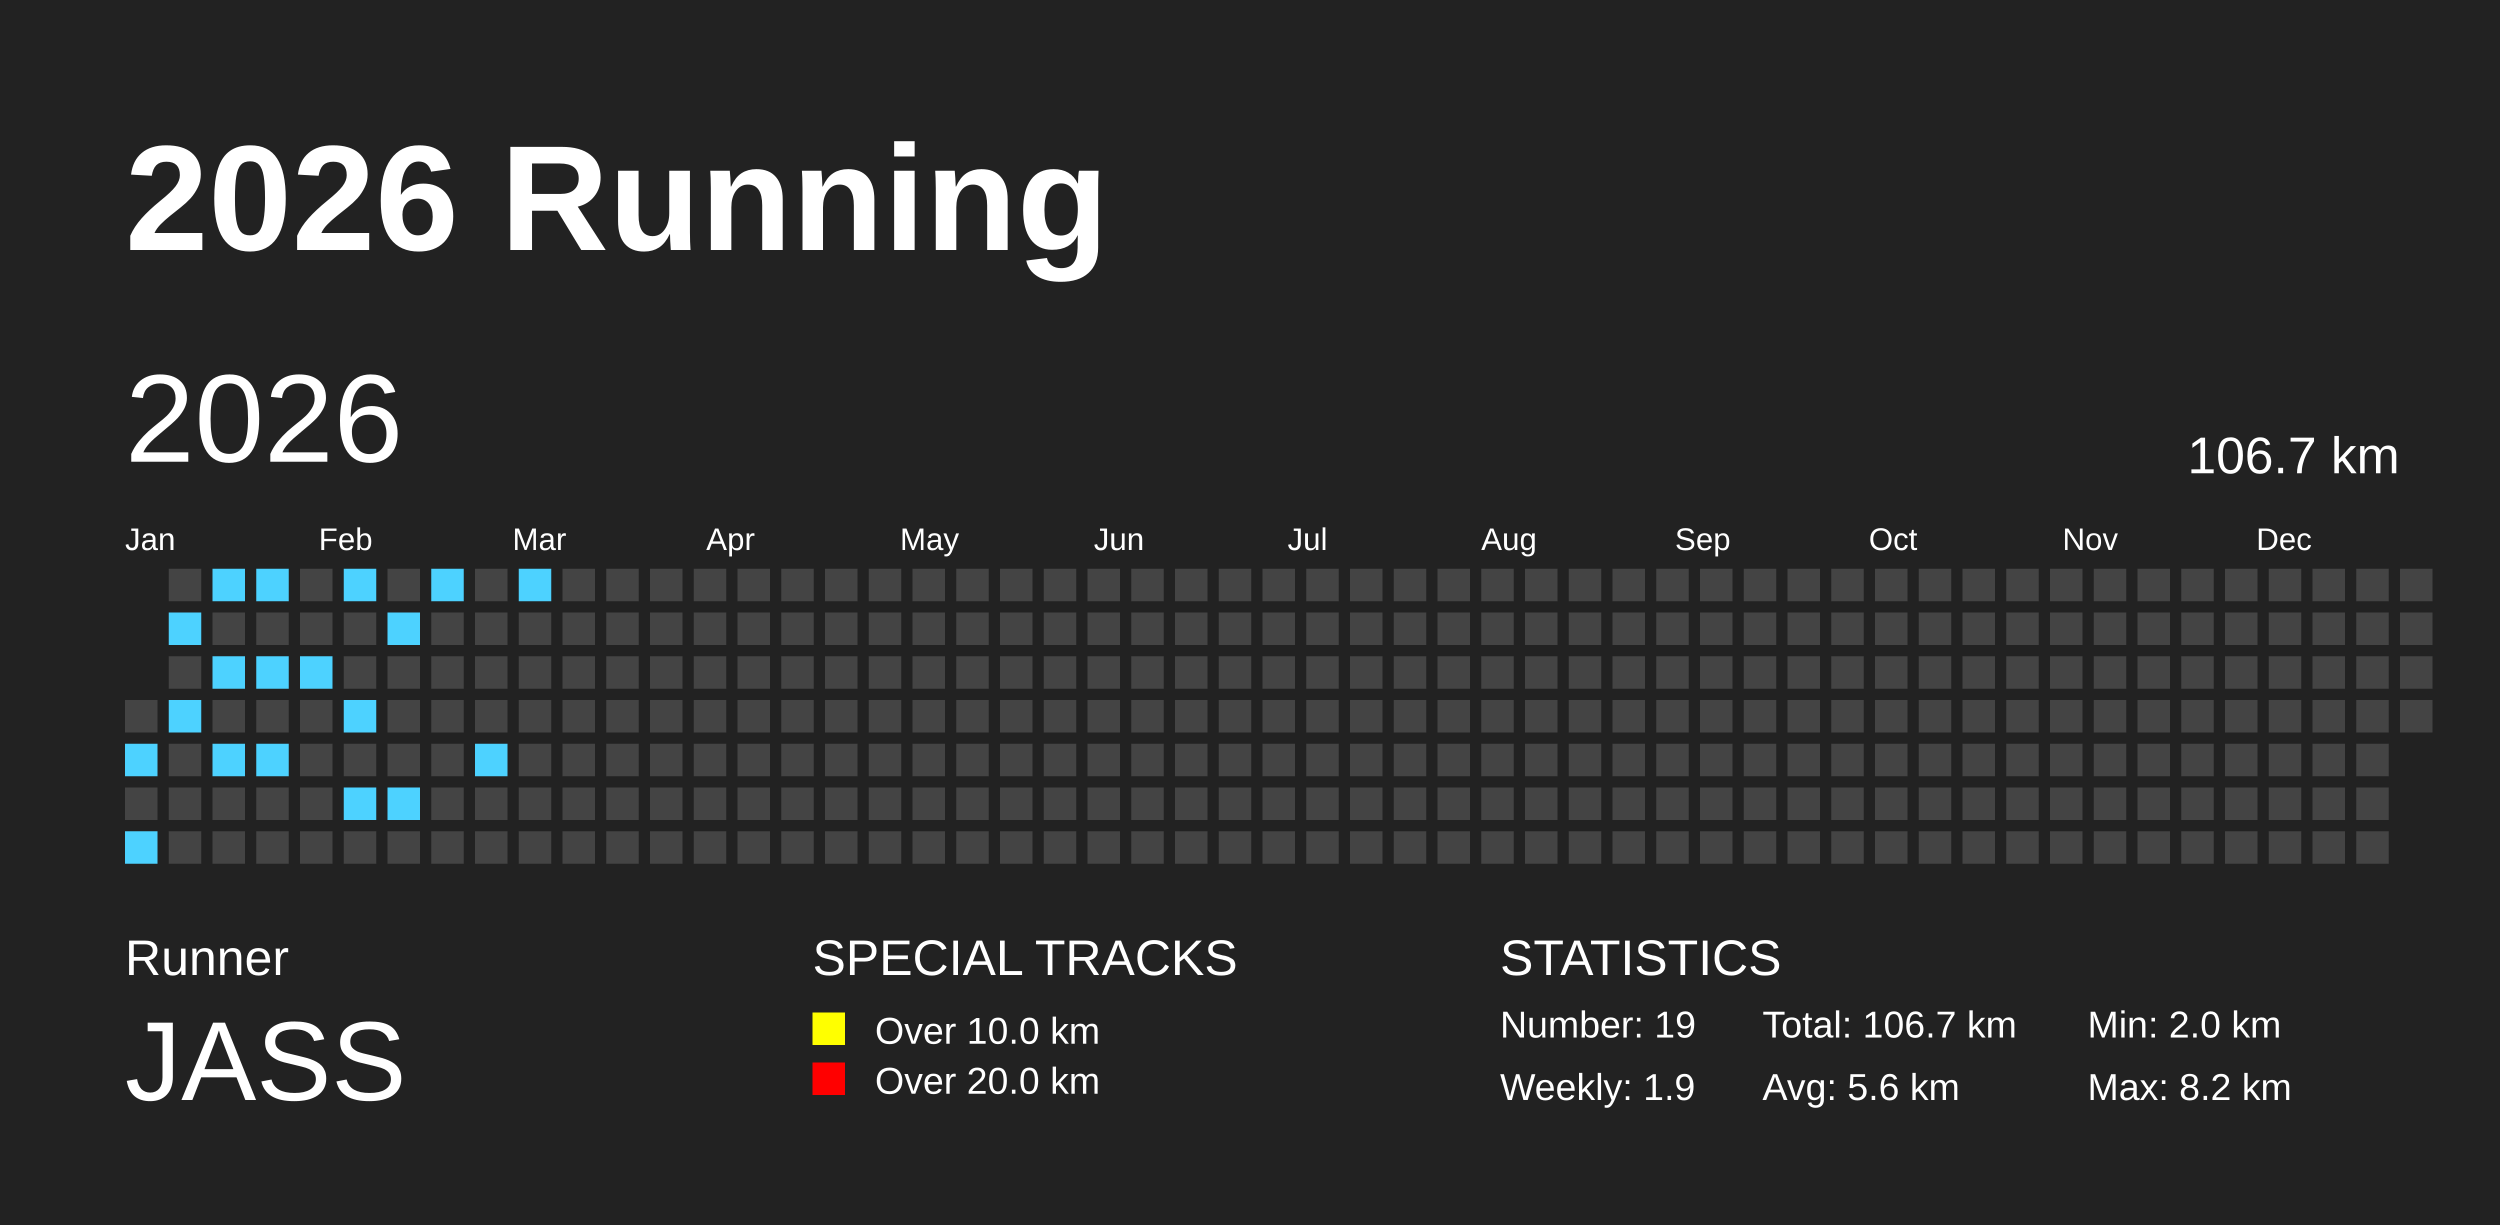
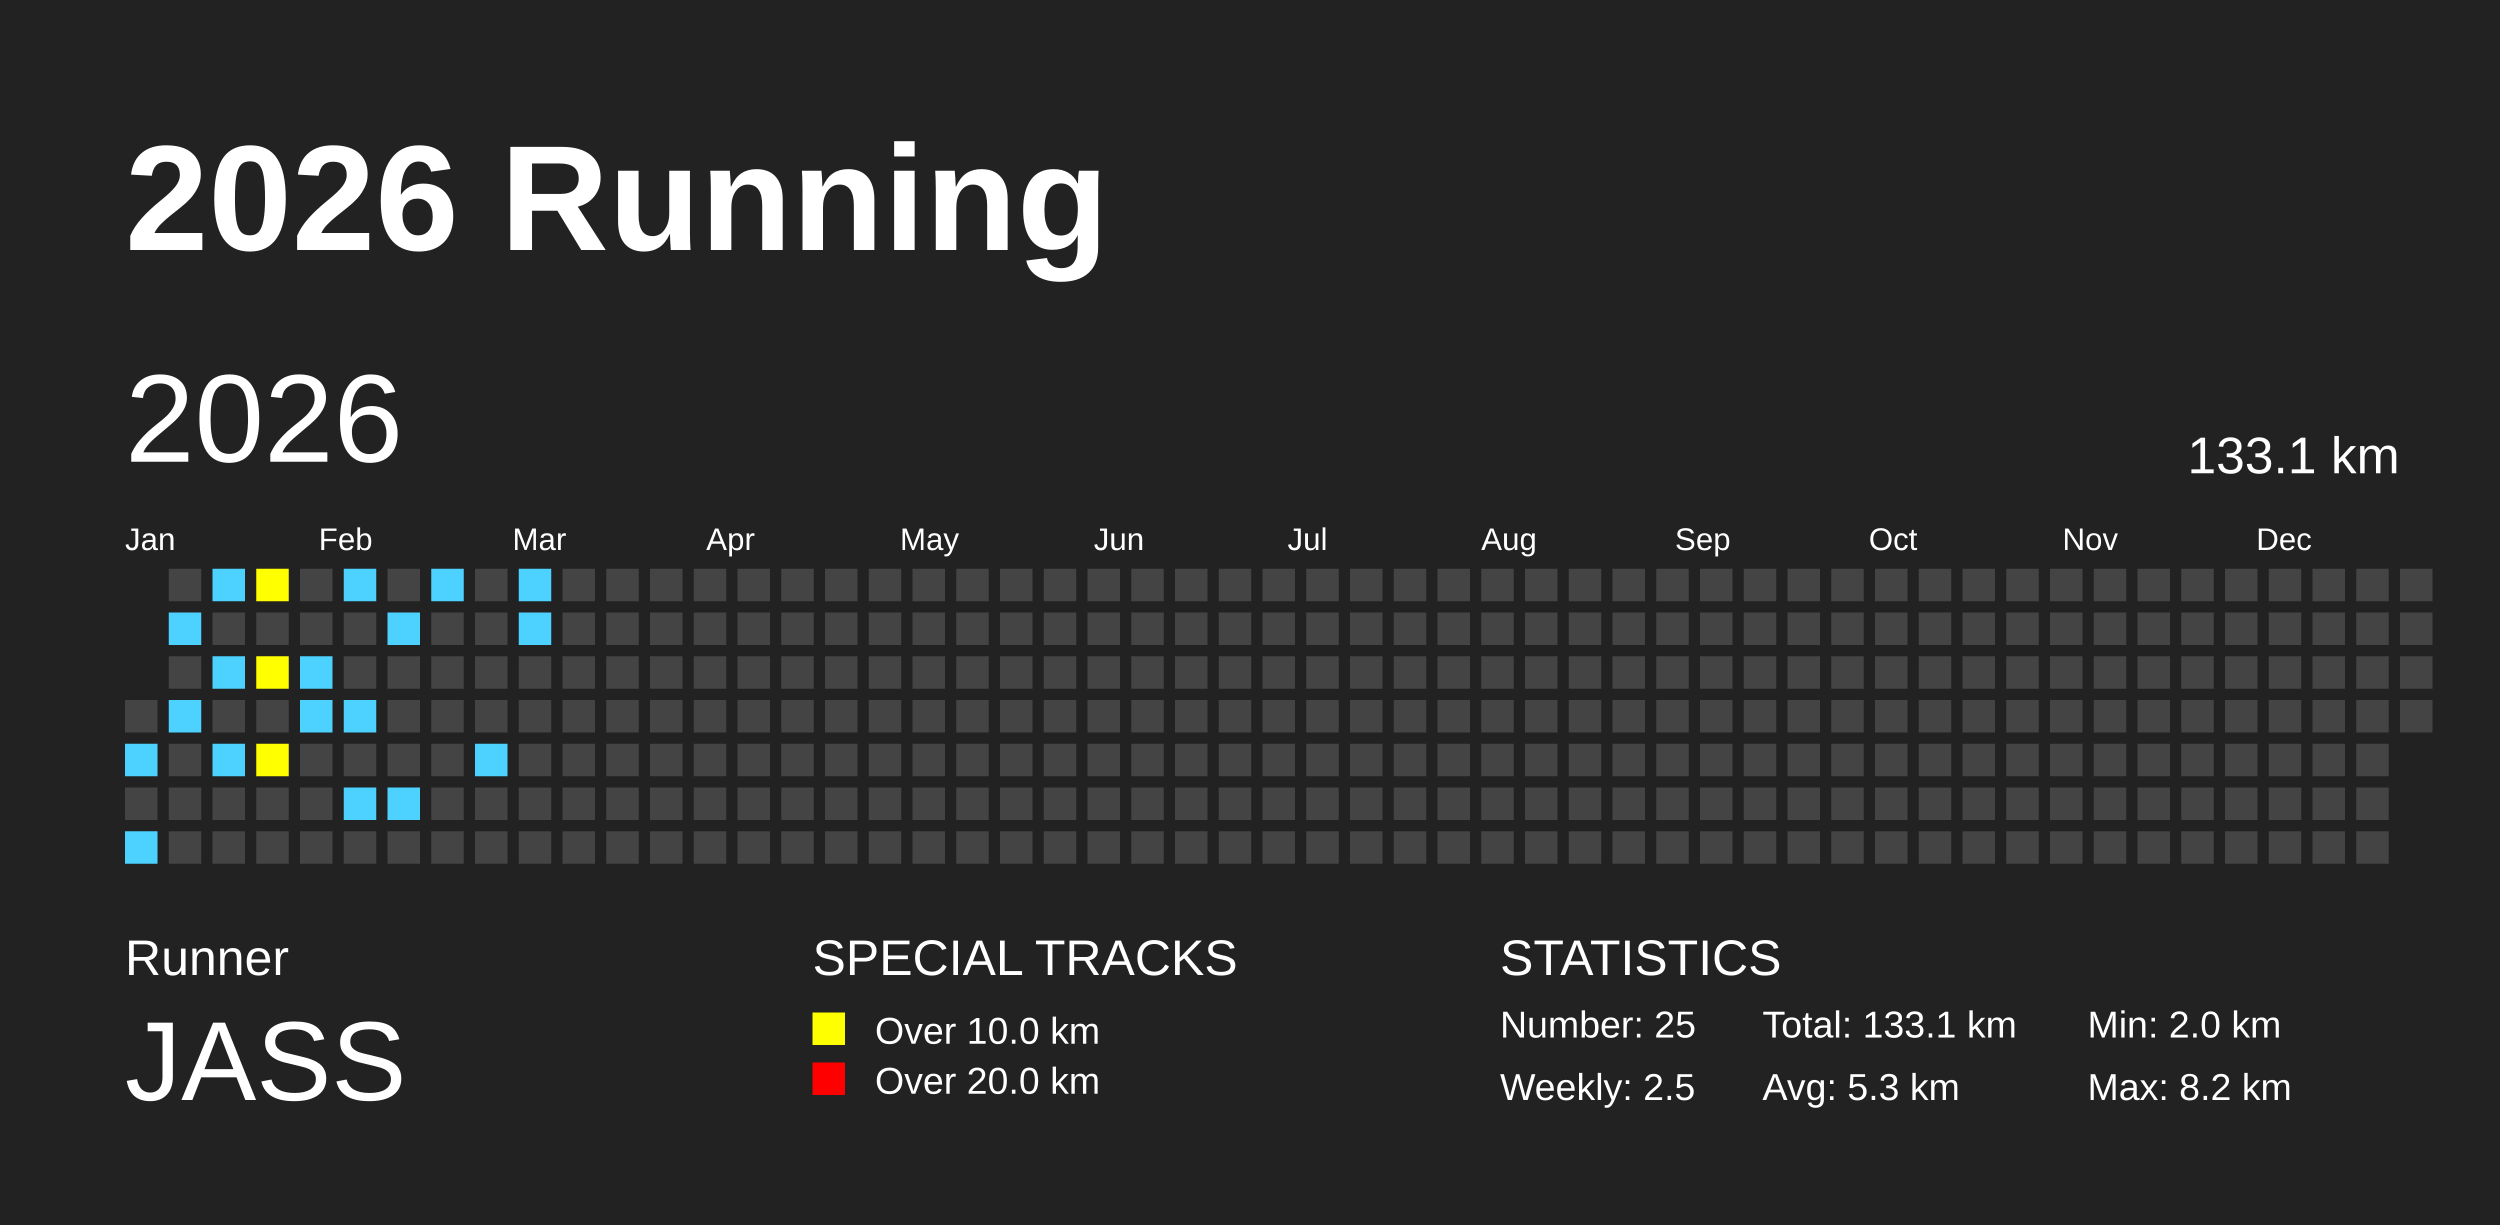
<svg xmlns="http://www.w3.org/2000/svg" baseProfile="full" height="98mm" version="1.1" viewBox="0,0,200,98" width="200mm">
  <defs />
  <rect fill="#222222" height="98" width="200" x="0" y="0" />
  <text fill="#FFFFFF" style="font-size:12px; font-family:Arial; font-weight:bold;" x="10" y="20">2026 Running</text>
  <text fill="#FFFFFF" style="font-size:4px; font-family:Arial" x="10" y="78">Runner</text>
  <text fill="#FFFFFF" style="font-size:9px; font-family:Arial" x="10" y="88">JASS</text>
  <text fill="#FFFFFF" style="font-size:4px; font-family:Arial" x="65" y="78">SPECIAL TRACKS</text>
  <rect fill="yellow" height="2.6" width="2.6" x="65" y="81" />
  <text fill="#FFFFFF" style="font-size:3px; font-family:Arial" x="70" y="83.5">Over 10.0 km</text>
  <rect fill="red" height="2.6" width="2.6" x="65" y="85" />
  <text fill="#FFFFFF" style="font-size:3px; font-family:Arial" x="70" y="87.5">Over 20.0 km</text>
  <text fill="#FFFFFF" style="font-size:4px; font-family:Arial" x="120" y="78">STATISTICS</text>
-   <text fill="#FFFFFF" style="font-size:3px; font-family:Arial" x="120" y="83">Number: 19</text>
-   <text fill="#FFFFFF" style="font-size:3px; font-family:Arial" x="120" y="88">Weekly: 1.9</text>
-   <text fill="#FFFFFF" style="font-size:3px; font-family:Arial" x="141" y="83">Total: 106.7 km</text>
-   <text fill="#FFFFFF" style="font-size:3px; font-family:Arial" x="141" y="88">Avg: 5.6 km</text>
+   <text fill="#FFFFFF" style="font-size:3px; font-family:Arial" x="120" y="83">Number: 25</text>
+   <text fill="#FFFFFF" style="font-size:3px; font-family:Arial" x="120" y="88">Weekly: 2.5</text>
+   <text fill="#FFFFFF" style="font-size:3px; font-family:Arial" x="141" y="83">Total: 133.1 km</text>
+   <text fill="#FFFFFF" style="font-size:3px; font-family:Arial" x="141" y="88">Avg: 5.3 km</text>
  <text fill="#FFFFFF" style="font-size:3px; font-family:Arial" x="167" y="83">Min: 2.0 km</text>
  <text fill="#FFFFFF" style="font-size:3px; font-family:Arial" x="167" y="88">Max: 8.2 km</text>
  <text dominant-baseline="hanging" fill="#FFFFFF" style="font-size:10.0px; font-family:Arial;" x="10" y="30">2026</text>
-   <text dominant-baseline="hanging" fill="#FFFFFF" style="font-size:4.125px; font-family:Arial;" x="175" y="35">106.7 km</text>
+   <text dominant-baseline="hanging" fill="#FFFFFF" style="font-size:4.125px; font-family:Arial;" x="175" y="35">133.1 km</text>
  <text fill="#FFFFFF" style="font-size:2.5px; font-family:Arial" x="10.0" y="44">Jan</text>
  <text fill="#FFFFFF" style="font-size:2.5px; font-family:Arial" x="25.5" y="44">Feb</text>
  <text fill="#FFFFFF" style="font-size:2.5px; font-family:Arial" x="41.0" y="44">Mar</text>
  <text fill="#FFFFFF" style="font-size:2.5px; font-family:Arial" x="56.5" y="44">Apr</text>
  <text fill="#FFFFFF" style="font-size:2.5px; font-family:Arial" x="72.0" y="44">May</text>
  <text fill="#FFFFFF" style="font-size:2.5px; font-family:Arial" x="87.5" y="44">Jun</text>
  <text fill="#FFFFFF" style="font-size:2.5px; font-family:Arial" x="103.0" y="44">Jul</text>
  <text fill="#FFFFFF" style="font-size:2.5px; font-family:Arial" x="118.5" y="44">Aug</text>
  <text fill="#FFFFFF" style="font-size:2.5px; font-family:Arial" x="134.0" y="44">Sep</text>
  <text fill="#FFFFFF" style="font-size:2.5px; font-family:Arial" x="149.5" y="44">Oct</text>
  <text fill="#FFFFFF" style="font-size:2.5px; font-family:Arial" x="165.0" y="44">Nov</text>
  <text fill="#FFFFFF" style="font-size:2.5px; font-family:Arial" x="180.5" y="44">Dec</text>
  <rect fill="#444444" height="2.6" width="2.6" x="10.0" y="56.0" />
  <rect fill="#4DD2FF" height="2.6" width="2.6" x="10.0" y="59.5" />
  <rect fill="#444444" height="2.6" width="2.6" x="10.0" y="63.0" />
  <rect fill="#4DD2FF" height="2.6" width="2.6" x="10.0" y="66.5" />
  <rect fill="#444444" height="2.6" width="2.6" x="13.5" y="45.5" />
  <rect fill="#4DD2FF" height="2.6" width="2.6" x="13.5" y="49.0" />
  <rect fill="#444444" height="2.6" width="2.6" x="13.5" y="52.5" />
  <rect fill="#4DD2FF" height="2.6" width="2.6" x="13.5" y="56.0" />
  <rect fill="#444444" height="2.6" width="2.6" x="13.5" y="59.5" />
  <rect fill="#444444" height="2.6" width="2.6" x="13.5" y="63.0" />
  <rect fill="#444444" height="2.6" width="2.6" x="13.5" y="66.5" />
  <rect fill="#4DD2FF" height="2.6" width="2.6" x="17.0" y="45.5" />
  <rect fill="#444444" height="2.6" width="2.6" x="17.0" y="49.0" />
  <rect fill="#4DD2FF" height="2.6" width="2.6" x="17.0" y="52.5" />
  <rect fill="#444444" height="2.6" width="2.6" x="17.0" y="56.0" />
  <rect fill="#4DD2FF" height="2.6" width="2.6" x="17.0" y="59.5" />
  <rect fill="#444444" height="2.6" width="2.6" x="17.0" y="63.0" />
  <rect fill="#444444" height="2.6" width="2.6" x="17.0" y="66.5" />
-   <rect fill="#4DD2FF" height="2.6" width="2.6" x="20.5" y="45.5" />
+   <rect fill="yellow" height="2.6" width="2.6" x="20.5" y="45.5" />
  <rect fill="#444444" height="2.6" width="2.6" x="20.5" y="49.0" />
-   <rect fill="#4DD2FF" height="2.6" width="2.6" x="20.5" y="52.5" />
+   <rect fill="yellow" height="2.6" width="2.6" x="20.5" y="52.5" />
  <rect fill="#444444" height="2.6" width="2.6" x="20.5" y="56.0" />
-   <rect fill="#4DD2FF" height="2.6" width="2.6" x="20.5" y="59.5" />
+   <rect fill="yellow" height="2.6" width="2.6" x="20.5" y="59.5" />
  <rect fill="#444444" height="2.6" width="2.6" x="20.5" y="63.0" />
  <rect fill="#444444" height="2.6" width="2.6" x="20.5" y="66.5" />
  <rect fill="#444444" height="2.6" width="2.6" x="24.0" y="45.5" />
  <rect fill="#444444" height="2.6" width="2.6" x="24.0" y="49.0" />
  <rect fill="#4DD2FF" height="2.6" width="2.6" x="24.0" y="52.5" />
-   <rect fill="#444444" height="2.6" width="2.6" x="24.0" y="56.0" />
+   <rect fill="#4DD2FF" height="2.6" width="2.6" x="24.0" y="56.0" />
  <rect fill="#444444" height="2.6" width="2.6" x="24.0" y="59.5" />
  <rect fill="#444444" height="2.6" width="2.6" x="24.0" y="63.0" />
  <rect fill="#444444" height="2.6" width="2.6" x="24.0" y="66.5" />
  <rect fill="#4DD2FF" height="2.6" width="2.6" x="27.5" y="45.5" />
  <rect fill="#444444" height="2.6" width="2.6" x="27.5" y="49.0" />
  <rect fill="#444444" height="2.6" width="2.6" x="27.5" y="52.5" />
  <rect fill="#4DD2FF" height="2.6" width="2.6" x="27.5" y="56.0" />
  <rect fill="#444444" height="2.6" width="2.6" x="27.5" y="59.5" />
  <rect fill="#4DD2FF" height="2.6" width="2.6" x="27.5" y="63.0" />
  <rect fill="#444444" height="2.6" width="2.6" x="27.5" y="66.5" />
  <rect fill="#444444" height="2.6" width="2.6" x="31.0" y="45.5" />
  <rect fill="#4DD2FF" height="2.6" width="2.6" x="31.0" y="49.0" />
  <rect fill="#444444" height="2.6" width="2.6" x="31.0" y="52.5" />
  <rect fill="#444444" height="2.6" width="2.6" x="31.0" y="56.0" />
  <rect fill="#444444" height="2.6" width="2.6" x="31.0" y="59.5" />
  <rect fill="#4DD2FF" height="2.6" width="2.6" x="31.0" y="63.0" />
  <rect fill="#444444" height="2.6" width="2.6" x="31.0" y="66.5" />
  <rect fill="#4DD2FF" height="2.6" width="2.6" x="34.5" y="45.5" />
  <rect fill="#444444" height="2.6" width="2.6" x="34.5" y="49.0" />
  <rect fill="#444444" height="2.6" width="2.6" x="34.5" y="52.5" />
  <rect fill="#444444" height="2.6" width="2.6" x="34.5" y="56.0" />
  <rect fill="#444444" height="2.6" width="2.6" x="34.5" y="59.5" />
  <rect fill="#444444" height="2.6" width="2.6" x="34.5" y="63.0" />
  <rect fill="#444444" height="2.6" width="2.6" x="34.5" y="66.5" />
  <rect fill="#444444" height="2.6" width="2.6" x="38.0" y="45.5" />
  <rect fill="#444444" height="2.6" width="2.6" x="38.0" y="49.0" />
  <rect fill="#444444" height="2.6" width="2.6" x="38.0" y="52.5" />
  <rect fill="#444444" height="2.6" width="2.6" x="38.0" y="56.0" />
  <rect fill="#4DD2FF" height="2.6" width="2.6" x="38.0" y="59.5" />
  <rect fill="#444444" height="2.6" width="2.6" x="38.0" y="63.0" />
  <rect fill="#444444" height="2.6" width="2.6" x="38.0" y="66.5" />
  <rect fill="#4DD2FF" height="2.6" width="2.6" x="41.5" y="45.5" />
-   <rect fill="#444444" height="2.6" width="2.6" x="41.5" y="49.0" />
+   <rect fill="#4DD2FF" height="2.6" width="2.6" x="41.5" y="49.0" />
  <rect fill="#444444" height="2.6" width="2.6" x="41.5" y="52.5" />
  <rect fill="#444444" height="2.6" width="2.6" x="41.5" y="56.0" />
  <rect fill="#444444" height="2.6" width="2.6" x="41.5" y="59.5" />
  <rect fill="#444444" height="2.6" width="2.6" x="41.5" y="63.0" />
  <rect fill="#444444" height="2.6" width="2.6" x="41.5" y="66.5" />
  <rect fill="#444444" height="2.6" width="2.6" x="45.0" y="45.5" />
  <rect fill="#444444" height="2.6" width="2.6" x="45.0" y="49.0" />
  <rect fill="#444444" height="2.6" width="2.6" x="45.0" y="52.5" />
  <rect fill="#444444" height="2.6" width="2.6" x="45.0" y="56.0" />
  <rect fill="#444444" height="2.6" width="2.6" x="45.0" y="59.5" />
  <rect fill="#444444" height="2.6" width="2.6" x="45.0" y="63.0" />
  <rect fill="#444444" height="2.6" width="2.6" x="45.0" y="66.5" />
  <rect fill="#444444" height="2.6" width="2.6" x="48.5" y="45.5" />
  <rect fill="#444444" height="2.6" width="2.6" x="48.5" y="49.0" />
  <rect fill="#444444" height="2.6" width="2.6" x="48.5" y="52.5" />
  <rect fill="#444444" height="2.6" width="2.6" x="48.5" y="56.0" />
  <rect fill="#444444" height="2.6" width="2.6" x="48.5" y="59.5" />
  <rect fill="#444444" height="2.6" width="2.6" x="48.5" y="63.0" />
  <rect fill="#444444" height="2.6" width="2.6" x="48.5" y="66.5" />
  <rect fill="#444444" height="2.6" width="2.6" x="52.0" y="45.5" />
  <rect fill="#444444" height="2.6" width="2.6" x="52.0" y="49.0" />
  <rect fill="#444444" height="2.6" width="2.6" x="52.0" y="52.5" />
  <rect fill="#444444" height="2.6" width="2.6" x="52.0" y="56.0" />
  <rect fill="#444444" height="2.6" width="2.6" x="52.0" y="59.5" />
  <rect fill="#444444" height="2.6" width="2.6" x="52.0" y="63.0" />
  <rect fill="#444444" height="2.6" width="2.6" x="52.0" y="66.5" />
  <rect fill="#444444" height="2.6" width="2.6" x="55.5" y="45.5" />
  <rect fill="#444444" height="2.6" width="2.6" x="55.5" y="49.0" />
  <rect fill="#444444" height="2.6" width="2.6" x="55.5" y="52.5" />
  <rect fill="#444444" height="2.6" width="2.6" x="55.5" y="56.0" />
  <rect fill="#444444" height="2.6" width="2.6" x="55.5" y="59.5" />
  <rect fill="#444444" height="2.6" width="2.6" x="55.5" y="63.0" />
  <rect fill="#444444" height="2.6" width="2.6" x="55.5" y="66.5" />
  <rect fill="#444444" height="2.6" width="2.6" x="59.0" y="45.5" />
  <rect fill="#444444" height="2.6" width="2.6" x="59.0" y="49.0" />
  <rect fill="#444444" height="2.6" width="2.6" x="59.0" y="52.5" />
  <rect fill="#444444" height="2.6" width="2.6" x="59.0" y="56.0" />
  <rect fill="#444444" height="2.6" width="2.6" x="59.0" y="59.5" />
  <rect fill="#444444" height="2.6" width="2.6" x="59.0" y="63.0" />
  <rect fill="#444444" height="2.6" width="2.6" x="59.0" y="66.5" />
  <rect fill="#444444" height="2.6" width="2.6" x="62.5" y="45.5" />
  <rect fill="#444444" height="2.6" width="2.6" x="62.5" y="49.0" />
  <rect fill="#444444" height="2.6" width="2.6" x="62.5" y="52.5" />
  <rect fill="#444444" height="2.6" width="2.6" x="62.5" y="56.0" />
  <rect fill="#444444" height="2.6" width="2.6" x="62.5" y="59.5" />
  <rect fill="#444444" height="2.6" width="2.6" x="62.5" y="63.0" />
  <rect fill="#444444" height="2.6" width="2.6" x="62.5" y="66.5" />
  <rect fill="#444444" height="2.6" width="2.6" x="66.0" y="45.5" />
  <rect fill="#444444" height="2.6" width="2.6" x="66.0" y="49.0" />
  <rect fill="#444444" height="2.6" width="2.6" x="66.0" y="52.5" />
  <rect fill="#444444" height="2.6" width="2.6" x="66.0" y="56.0" />
  <rect fill="#444444" height="2.6" width="2.6" x="66.0" y="59.5" />
  <rect fill="#444444" height="2.6" width="2.6" x="66.0" y="63.0" />
  <rect fill="#444444" height="2.6" width="2.6" x="66.0" y="66.5" />
  <rect fill="#444444" height="2.6" width="2.6" x="69.5" y="45.5" />
  <rect fill="#444444" height="2.6" width="2.6" x="69.5" y="49.0" />
  <rect fill="#444444" height="2.6" width="2.6" x="69.5" y="52.5" />
  <rect fill="#444444" height="2.6" width="2.6" x="69.5" y="56.0" />
  <rect fill="#444444" height="2.6" width="2.6" x="69.5" y="59.5" />
  <rect fill="#444444" height="2.6" width="2.6" x="69.5" y="63.0" />
  <rect fill="#444444" height="2.6" width="2.6" x="69.5" y="66.5" />
  <rect fill="#444444" height="2.6" width="2.6" x="73.0" y="45.5" />
  <rect fill="#444444" height="2.6" width="2.6" x="73.0" y="49.0" />
  <rect fill="#444444" height="2.6" width="2.6" x="73.0" y="52.5" />
  <rect fill="#444444" height="2.6" width="2.6" x="73.0" y="56.0" />
  <rect fill="#444444" height="2.6" width="2.6" x="73.0" y="59.5" />
  <rect fill="#444444" height="2.6" width="2.6" x="73.0" y="63.0" />
  <rect fill="#444444" height="2.6" width="2.6" x="73.0" y="66.5" />
  <rect fill="#444444" height="2.6" width="2.6" x="76.5" y="45.5" />
  <rect fill="#444444" height="2.6" width="2.6" x="76.5" y="49.0" />
  <rect fill="#444444" height="2.6" width="2.6" x="76.5" y="52.5" />
  <rect fill="#444444" height="2.6" width="2.6" x="76.5" y="56.0" />
  <rect fill="#444444" height="2.6" width="2.6" x="76.5" y="59.5" />
  <rect fill="#444444" height="2.6" width="2.6" x="76.5" y="63.0" />
  <rect fill="#444444" height="2.6" width="2.6" x="76.5" y="66.5" />
  <rect fill="#444444" height="2.6" width="2.6" x="80.0" y="45.5" />
  <rect fill="#444444" height="2.6" width="2.6" x="80.0" y="49.0" />
  <rect fill="#444444" height="2.6" width="2.6" x="80.0" y="52.5" />
  <rect fill="#444444" height="2.6" width="2.6" x="80.0" y="56.0" />
  <rect fill="#444444" height="2.6" width="2.6" x="80.0" y="59.5" />
  <rect fill="#444444" height="2.6" width="2.6" x="80.0" y="63.0" />
  <rect fill="#444444" height="2.6" width="2.6" x="80.0" y="66.5" />
  <rect fill="#444444" height="2.6" width="2.6" x="83.5" y="45.5" />
  <rect fill="#444444" height="2.6" width="2.6" x="83.5" y="49.0" />
  <rect fill="#444444" height="2.6" width="2.6" x="83.5" y="52.5" />
  <rect fill="#444444" height="2.6" width="2.6" x="83.5" y="56.0" />
  <rect fill="#444444" height="2.6" width="2.6" x="83.5" y="59.5" />
  <rect fill="#444444" height="2.6" width="2.6" x="83.5" y="63.0" />
  <rect fill="#444444" height="2.6" width="2.6" x="83.5" y="66.5" />
  <rect fill="#444444" height="2.6" width="2.6" x="87.0" y="45.5" />
  <rect fill="#444444" height="2.6" width="2.6" x="87.0" y="49.0" />
  <rect fill="#444444" height="2.6" width="2.6" x="87.0" y="52.5" />
  <rect fill="#444444" height="2.6" width="2.6" x="87.0" y="56.0" />
  <rect fill="#444444" height="2.6" width="2.6" x="87.0" y="59.5" />
  <rect fill="#444444" height="2.6" width="2.6" x="87.0" y="63.0" />
  <rect fill="#444444" height="2.6" width="2.6" x="87.0" y="66.5" />
  <rect fill="#444444" height="2.6" width="2.6" x="90.5" y="45.5" />
  <rect fill="#444444" height="2.6" width="2.6" x="90.5" y="49.0" />
  <rect fill="#444444" height="2.6" width="2.6" x="90.5" y="52.5" />
  <rect fill="#444444" height="2.6" width="2.6" x="90.5" y="56.0" />
  <rect fill="#444444" height="2.6" width="2.6" x="90.5" y="59.5" />
  <rect fill="#444444" height="2.6" width="2.6" x="90.5" y="63.0" />
  <rect fill="#444444" height="2.6" width="2.6" x="90.5" y="66.5" />
  <rect fill="#444444" height="2.6" width="2.6" x="94.0" y="45.5" />
  <rect fill="#444444" height="2.6" width="2.6" x="94.0" y="49.0" />
  <rect fill="#444444" height="2.6" width="2.6" x="94.0" y="52.5" />
  <rect fill="#444444" height="2.6" width="2.6" x="94.0" y="56.0" />
  <rect fill="#444444" height="2.6" width="2.6" x="94.0" y="59.5" />
  <rect fill="#444444" height="2.6" width="2.6" x="94.0" y="63.0" />
  <rect fill="#444444" height="2.6" width="2.6" x="94.0" y="66.5" />
  <rect fill="#444444" height="2.6" width="2.6" x="97.5" y="45.5" />
  <rect fill="#444444" height="2.6" width="2.6" x="97.5" y="49.0" />
  <rect fill="#444444" height="2.6" width="2.6" x="97.5" y="52.5" />
  <rect fill="#444444" height="2.6" width="2.6" x="97.5" y="56.0" />
  <rect fill="#444444" height="2.6" width="2.6" x="97.5" y="59.5" />
  <rect fill="#444444" height="2.6" width="2.6" x="97.5" y="63.0" />
  <rect fill="#444444" height="2.6" width="2.6" x="97.5" y="66.5" />
  <rect fill="#444444" height="2.6" width="2.6" x="101.0" y="45.5" />
  <rect fill="#444444" height="2.6" width="2.6" x="101.0" y="49.0" />
  <rect fill="#444444" height="2.6" width="2.6" x="101.0" y="52.5" />
  <rect fill="#444444" height="2.6" width="2.6" x="101.0" y="56.0" />
  <rect fill="#444444" height="2.6" width="2.6" x="101.0" y="59.5" />
  <rect fill="#444444" height="2.6" width="2.6" x="101.0" y="63.0" />
  <rect fill="#444444" height="2.6" width="2.6" x="101.0" y="66.5" />
  <rect fill="#444444" height="2.6" width="2.6" x="104.5" y="45.5" />
  <rect fill="#444444" height="2.6" width="2.6" x="104.5" y="49.0" />
  <rect fill="#444444" height="2.6" width="2.6" x="104.5" y="52.5" />
  <rect fill="#444444" height="2.6" width="2.6" x="104.5" y="56.0" />
  <rect fill="#444444" height="2.6" width="2.6" x="104.5" y="59.5" />
  <rect fill="#444444" height="2.6" width="2.6" x="104.5" y="63.0" />
  <rect fill="#444444" height="2.6" width="2.6" x="104.5" y="66.5" />
  <rect fill="#444444" height="2.6" width="2.6" x="108.0" y="45.5" />
  <rect fill="#444444" height="2.6" width="2.6" x="108.0" y="49.0" />
  <rect fill="#444444" height="2.6" width="2.6" x="108.0" y="52.5" />
  <rect fill="#444444" height="2.6" width="2.6" x="108.0" y="56.0" />
  <rect fill="#444444" height="2.6" width="2.6" x="108.0" y="59.5" />
  <rect fill="#444444" height="2.6" width="2.6" x="108.0" y="63.0" />
  <rect fill="#444444" height="2.6" width="2.6" x="108.0" y="66.5" />
  <rect fill="#444444" height="2.6" width="2.6" x="111.5" y="45.5" />
  <rect fill="#444444" height="2.6" width="2.6" x="111.5" y="49.0" />
  <rect fill="#444444" height="2.6" width="2.6" x="111.5" y="52.5" />
  <rect fill="#444444" height="2.6" width="2.6" x="111.5" y="56.0" />
  <rect fill="#444444" height="2.6" width="2.6" x="111.5" y="59.5" />
  <rect fill="#444444" height="2.6" width="2.6" x="111.5" y="63.0" />
  <rect fill="#444444" height="2.6" width="2.6" x="111.5" y="66.5" />
  <rect fill="#444444" height="2.6" width="2.6" x="115.0" y="45.5" />
  <rect fill="#444444" height="2.6" width="2.6" x="115.0" y="49.0" />
  <rect fill="#444444" height="2.6" width="2.6" x="115.0" y="52.5" />
  <rect fill="#444444" height="2.6" width="2.6" x="115.0" y="56.0" />
  <rect fill="#444444" height="2.6" width="2.6" x="115.0" y="59.5" />
  <rect fill="#444444" height="2.6" width="2.6" x="115.0" y="63.0" />
  <rect fill="#444444" height="2.6" width="2.6" x="115.0" y="66.5" />
  <rect fill="#444444" height="2.6" width="2.6" x="118.5" y="45.5" />
  <rect fill="#444444" height="2.6" width="2.6" x="118.5" y="49.0" />
  <rect fill="#444444" height="2.6" width="2.6" x="118.5" y="52.5" />
  <rect fill="#444444" height="2.6" width="2.6" x="118.5" y="56.0" />
  <rect fill="#444444" height="2.6" width="2.6" x="118.5" y="59.5" />
  <rect fill="#444444" height="2.6" width="2.6" x="118.5" y="63.0" />
  <rect fill="#444444" height="2.6" width="2.6" x="118.5" y="66.5" />
  <rect fill="#444444" height="2.6" width="2.6" x="122.0" y="45.5" />
  <rect fill="#444444" height="2.6" width="2.6" x="122.0" y="49.0" />
  <rect fill="#444444" height="2.6" width="2.6" x="122.0" y="52.5" />
  <rect fill="#444444" height="2.6" width="2.6" x="122.0" y="56.0" />
  <rect fill="#444444" height="2.6" width="2.6" x="122.0" y="59.5" />
  <rect fill="#444444" height="2.6" width="2.6" x="122.0" y="63.0" />
  <rect fill="#444444" height="2.6" width="2.6" x="122.0" y="66.5" />
  <rect fill="#444444" height="2.6" width="2.6" x="125.5" y="45.5" />
  <rect fill="#444444" height="2.6" width="2.6" x="125.5" y="49.0" />
  <rect fill="#444444" height="2.6" width="2.6" x="125.5" y="52.5" />
  <rect fill="#444444" height="2.6" width="2.6" x="125.5" y="56.0" />
  <rect fill="#444444" height="2.6" width="2.6" x="125.5" y="59.5" />
  <rect fill="#444444" height="2.6" width="2.6" x="125.5" y="63.0" />
  <rect fill="#444444" height="2.6" width="2.6" x="125.5" y="66.5" />
  <rect fill="#444444" height="2.6" width="2.6" x="129.0" y="45.5" />
  <rect fill="#444444" height="2.6" width="2.6" x="129.0" y="49.0" />
  <rect fill="#444444" height="2.6" width="2.6" x="129.0" y="52.5" />
  <rect fill="#444444" height="2.6" width="2.6" x="129.0" y="56.0" />
  <rect fill="#444444" height="2.6" width="2.6" x="129.0" y="59.5" />
  <rect fill="#444444" height="2.6" width="2.6" x="129.0" y="63.0" />
  <rect fill="#444444" height="2.6" width="2.6" x="129.0" y="66.5" />
  <rect fill="#444444" height="2.6" width="2.6" x="132.5" y="45.5" />
  <rect fill="#444444" height="2.6" width="2.6" x="132.5" y="49.0" />
  <rect fill="#444444" height="2.6" width="2.6" x="132.5" y="52.5" />
  <rect fill="#444444" height="2.6" width="2.6" x="132.5" y="56.0" />
  <rect fill="#444444" height="2.6" width="2.6" x="132.5" y="59.5" />
  <rect fill="#444444" height="2.6" width="2.6" x="132.5" y="63.0" />
  <rect fill="#444444" height="2.6" width="2.6" x="132.5" y="66.5" />
  <rect fill="#444444" height="2.6" width="2.6" x="136.0" y="45.5" />
  <rect fill="#444444" height="2.6" width="2.6" x="136.0" y="49.0" />
  <rect fill="#444444" height="2.6" width="2.6" x="136.0" y="52.5" />
  <rect fill="#444444" height="2.6" width="2.6" x="136.0" y="56.0" />
  <rect fill="#444444" height="2.6" width="2.6" x="136.0" y="59.5" />
  <rect fill="#444444" height="2.6" width="2.6" x="136.0" y="63.0" />
  <rect fill="#444444" height="2.6" width="2.6" x="136.0" y="66.5" />
  <rect fill="#444444" height="2.6" width="2.6" x="139.5" y="45.5" />
  <rect fill="#444444" height="2.6" width="2.6" x="139.5" y="49.0" />
  <rect fill="#444444" height="2.6" width="2.6" x="139.5" y="52.5" />
  <rect fill="#444444" height="2.6" width="2.6" x="139.5" y="56.0" />
  <rect fill="#444444" height="2.6" width="2.6" x="139.5" y="59.5" />
  <rect fill="#444444" height="2.6" width="2.6" x="139.5" y="63.0" />
  <rect fill="#444444" height="2.6" width="2.6" x="139.5" y="66.5" />
  <rect fill="#444444" height="2.6" width="2.6" x="143.0" y="45.5" />
  <rect fill="#444444" height="2.6" width="2.6" x="143.0" y="49.0" />
  <rect fill="#444444" height="2.6" width="2.6" x="143.0" y="52.5" />
  <rect fill="#444444" height="2.6" width="2.6" x="143.0" y="56.0" />
  <rect fill="#444444" height="2.6" width="2.6" x="143.0" y="59.5" />
  <rect fill="#444444" height="2.6" width="2.6" x="143.0" y="63.0" />
  <rect fill="#444444" height="2.6" width="2.6" x="143.0" y="66.5" />
  <rect fill="#444444" height="2.6" width="2.6" x="146.5" y="45.5" />
  <rect fill="#444444" height="2.6" width="2.6" x="146.5" y="49.0" />
  <rect fill="#444444" height="2.6" width="2.6" x="146.5" y="52.5" />
  <rect fill="#444444" height="2.6" width="2.6" x="146.5" y="56.0" />
  <rect fill="#444444" height="2.6" width="2.6" x="146.5" y="59.5" />
  <rect fill="#444444" height="2.6" width="2.6" x="146.5" y="63.0" />
  <rect fill="#444444" height="2.6" width="2.6" x="146.5" y="66.5" />
  <rect fill="#444444" height="2.6" width="2.6" x="150.0" y="45.5" />
  <rect fill="#444444" height="2.6" width="2.6" x="150.0" y="49.0" />
  <rect fill="#444444" height="2.6" width="2.6" x="150.0" y="52.5" />
  <rect fill="#444444" height="2.6" width="2.6" x="150.0" y="56.0" />
  <rect fill="#444444" height="2.6" width="2.6" x="150.0" y="59.5" />
  <rect fill="#444444" height="2.6" width="2.6" x="150.0" y="63.0" />
  <rect fill="#444444" height="2.6" width="2.6" x="150.0" y="66.5" />
  <rect fill="#444444" height="2.6" width="2.6" x="153.5" y="45.5" />
  <rect fill="#444444" height="2.6" width="2.6" x="153.5" y="49.0" />
  <rect fill="#444444" height="2.6" width="2.6" x="153.5" y="52.5" />
  <rect fill="#444444" height="2.6" width="2.6" x="153.5" y="56.0" />
  <rect fill="#444444" height="2.6" width="2.6" x="153.5" y="59.5" />
  <rect fill="#444444" height="2.6" width="2.6" x="153.5" y="63.0" />
  <rect fill="#444444" height="2.6" width="2.6" x="153.5" y="66.5" />
  <rect fill="#444444" height="2.6" width="2.6" x="157.0" y="45.5" />
  <rect fill="#444444" height="2.6" width="2.6" x="157.0" y="49.0" />
  <rect fill="#444444" height="2.6" width="2.6" x="157.0" y="52.5" />
  <rect fill="#444444" height="2.6" width="2.6" x="157.0" y="56.0" />
  <rect fill="#444444" height="2.6" width="2.6" x="157.0" y="59.5" />
  <rect fill="#444444" height="2.6" width="2.6" x="157.0" y="63.0" />
  <rect fill="#444444" height="2.6" width="2.6" x="157.0" y="66.5" />
  <rect fill="#444444" height="2.6" width="2.6" x="160.5" y="45.5" />
  <rect fill="#444444" height="2.6" width="2.6" x="160.5" y="49.0" />
  <rect fill="#444444" height="2.6" width="2.6" x="160.5" y="52.5" />
  <rect fill="#444444" height="2.6" width="2.6" x="160.5" y="56.0" />
  <rect fill="#444444" height="2.6" width="2.6" x="160.5" y="59.5" />
  <rect fill="#444444" height="2.6" width="2.6" x="160.5" y="63.0" />
  <rect fill="#444444" height="2.6" width="2.6" x="160.5" y="66.5" />
  <rect fill="#444444" height="2.6" width="2.6" x="164.0" y="45.5" />
  <rect fill="#444444" height="2.6" width="2.6" x="164.0" y="49.0" />
  <rect fill="#444444" height="2.6" width="2.6" x="164.0" y="52.5" />
  <rect fill="#444444" height="2.6" width="2.6" x="164.0" y="56.0" />
  <rect fill="#444444" height="2.6" width="2.6" x="164.0" y="59.5" />
  <rect fill="#444444" height="2.6" width="2.6" x="164.0" y="63.0" />
  <rect fill="#444444" height="2.6" width="2.6" x="164.0" y="66.5" />
  <rect fill="#444444" height="2.6" width="2.6" x="167.5" y="45.5" />
  <rect fill="#444444" height="2.6" width="2.6" x="167.5" y="49.0" />
  <rect fill="#444444" height="2.6" width="2.6" x="167.5" y="52.5" />
  <rect fill="#444444" height="2.6" width="2.6" x="167.5" y="56.0" />
  <rect fill="#444444" height="2.6" width="2.6" x="167.5" y="59.5" />
  <rect fill="#444444" height="2.6" width="2.6" x="167.5" y="63.0" />
  <rect fill="#444444" height="2.6" width="2.6" x="167.5" y="66.5" />
  <rect fill="#444444" height="2.6" width="2.6" x="171.0" y="45.5" />
  <rect fill="#444444" height="2.6" width="2.6" x="171.0" y="49.0" />
  <rect fill="#444444" height="2.6" width="2.6" x="171.0" y="52.5" />
  <rect fill="#444444" height="2.6" width="2.6" x="171.0" y="56.0" />
  <rect fill="#444444" height="2.6" width="2.6" x="171.0" y="59.5" />
  <rect fill="#444444" height="2.6" width="2.6" x="171.0" y="63.0" />
  <rect fill="#444444" height="2.6" width="2.6" x="171.0" y="66.5" />
  <rect fill="#444444" height="2.6" width="2.6" x="174.5" y="45.5" />
  <rect fill="#444444" height="2.6" width="2.6" x="174.5" y="49.0" />
  <rect fill="#444444" height="2.6" width="2.6" x="174.5" y="52.5" />
  <rect fill="#444444" height="2.6" width="2.6" x="174.5" y="56.0" />
  <rect fill="#444444" height="2.6" width="2.6" x="174.5" y="59.5" />
  <rect fill="#444444" height="2.6" width="2.6" x="174.5" y="63.0" />
  <rect fill="#444444" height="2.6" width="2.6" x="174.5" y="66.5" />
  <rect fill="#444444" height="2.6" width="2.6" x="178.0" y="45.5" />
  <rect fill="#444444" height="2.6" width="2.6" x="178.0" y="49.0" />
  <rect fill="#444444" height="2.6" width="2.6" x="178.0" y="52.5" />
  <rect fill="#444444" height="2.6" width="2.6" x="178.0" y="56.0" />
  <rect fill="#444444" height="2.6" width="2.6" x="178.0" y="59.5" />
  <rect fill="#444444" height="2.6" width="2.6" x="178.0" y="63.0" />
  <rect fill="#444444" height="2.6" width="2.6" x="178.0" y="66.5" />
  <rect fill="#444444" height="2.6" width="2.6" x="181.5" y="45.5" />
  <rect fill="#444444" height="2.6" width="2.6" x="181.5" y="49.0" />
  <rect fill="#444444" height="2.6" width="2.6" x="181.5" y="52.5" />
  <rect fill="#444444" height="2.6" width="2.6" x="181.5" y="56.0" />
  <rect fill="#444444" height="2.6" width="2.6" x="181.5" y="59.5" />
  <rect fill="#444444" height="2.6" width="2.6" x="181.5" y="63.0" />
  <rect fill="#444444" height="2.6" width="2.6" x="181.5" y="66.5" />
  <rect fill="#444444" height="2.6" width="2.6" x="185.0" y="45.5" />
  <rect fill="#444444" height="2.6" width="2.6" x="185.0" y="49.0" />
  <rect fill="#444444" height="2.6" width="2.6" x="185.0" y="52.5" />
  <rect fill="#444444" height="2.6" width="2.6" x="185.0" y="56.0" />
  <rect fill="#444444" height="2.6" width="2.6" x="185.0" y="59.5" />
  <rect fill="#444444" height="2.6" width="2.6" x="185.0" y="63.0" />
  <rect fill="#444444" height="2.6" width="2.6" x="185.0" y="66.5" />
  <rect fill="#444444" height="2.6" width="2.6" x="188.5" y="45.5" />
  <rect fill="#444444" height="2.6" width="2.6" x="188.5" y="49.0" />
  <rect fill="#444444" height="2.6" width="2.6" x="188.5" y="52.5" />
  <rect fill="#444444" height="2.6" width="2.6" x="188.5" y="56.0" />
  <rect fill="#444444" height="2.6" width="2.6" x="188.5" y="59.5" />
  <rect fill="#444444" height="2.6" width="2.6" x="188.5" y="63.0" />
  <rect fill="#444444" height="2.6" width="2.6" x="188.5" y="66.5" />
  <rect fill="#444444" height="2.6" width="2.6" x="192.0" y="45.5" />
  <rect fill="#444444" height="2.6" width="2.6" x="192.0" y="49.0" />
  <rect fill="#444444" height="2.6" width="2.6" x="192.0" y="52.5" />
  <rect fill="#444444" height="2.6" width="2.6" x="192.0" y="56.0" />
</svg>
